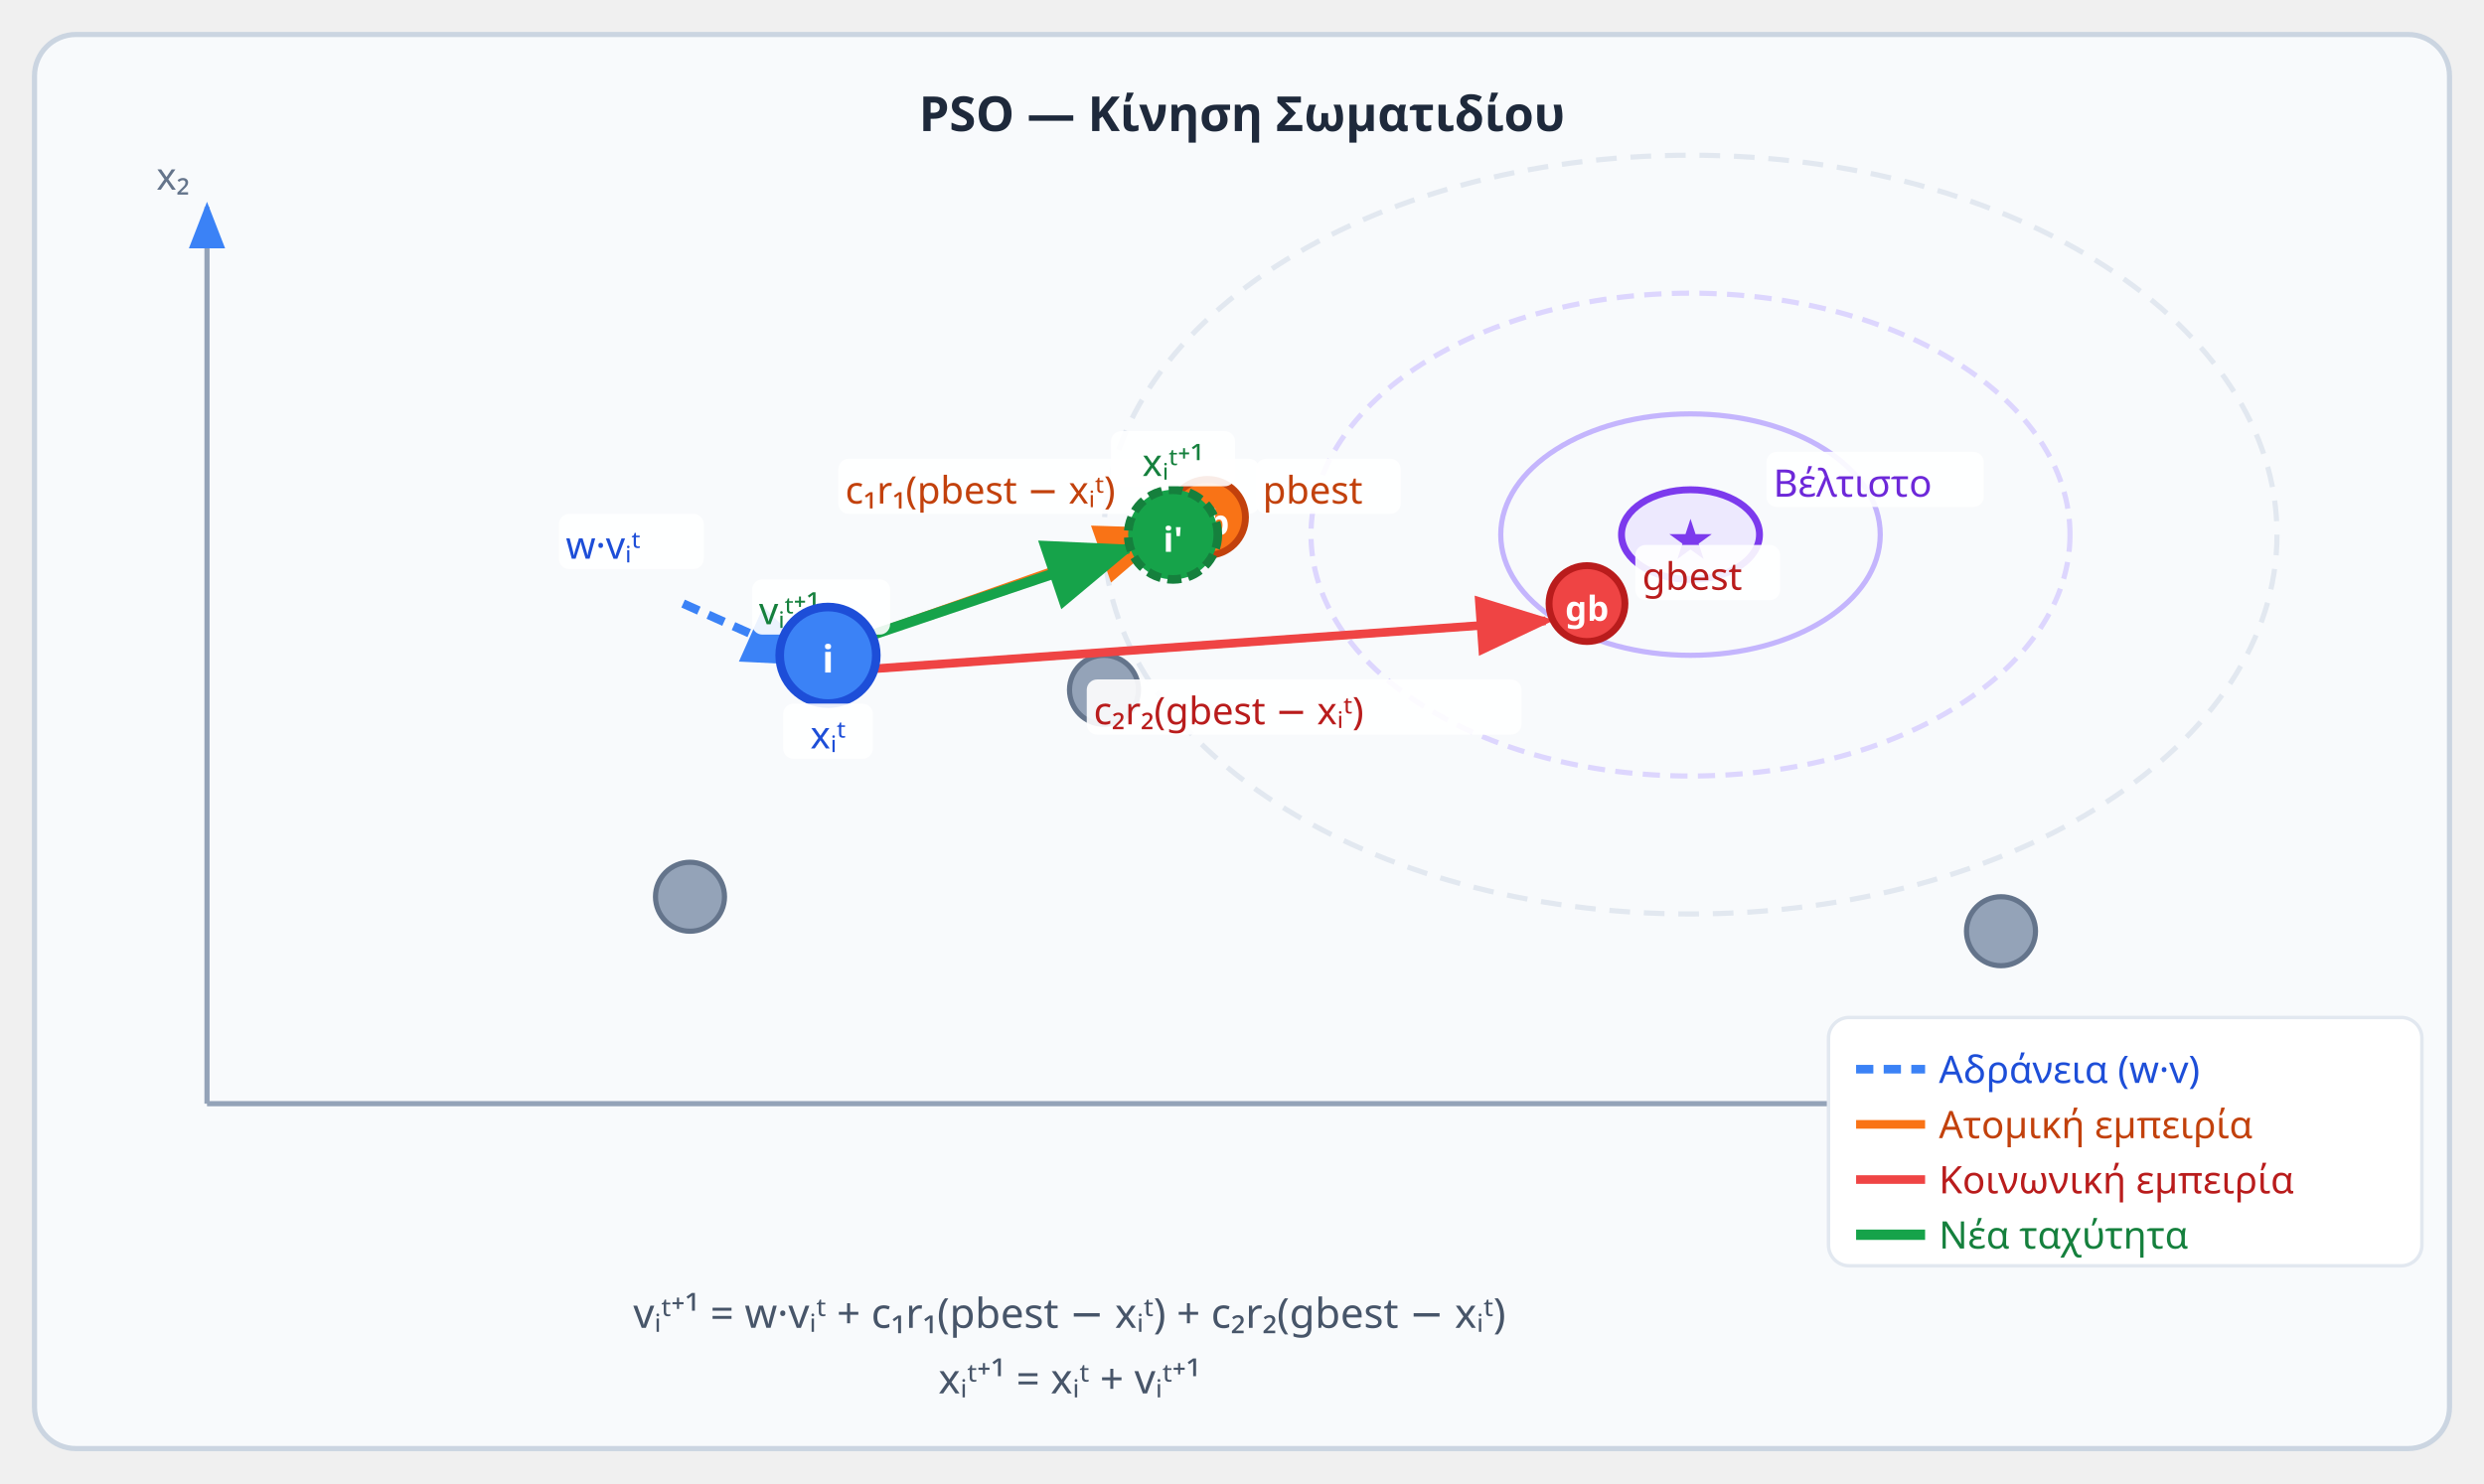
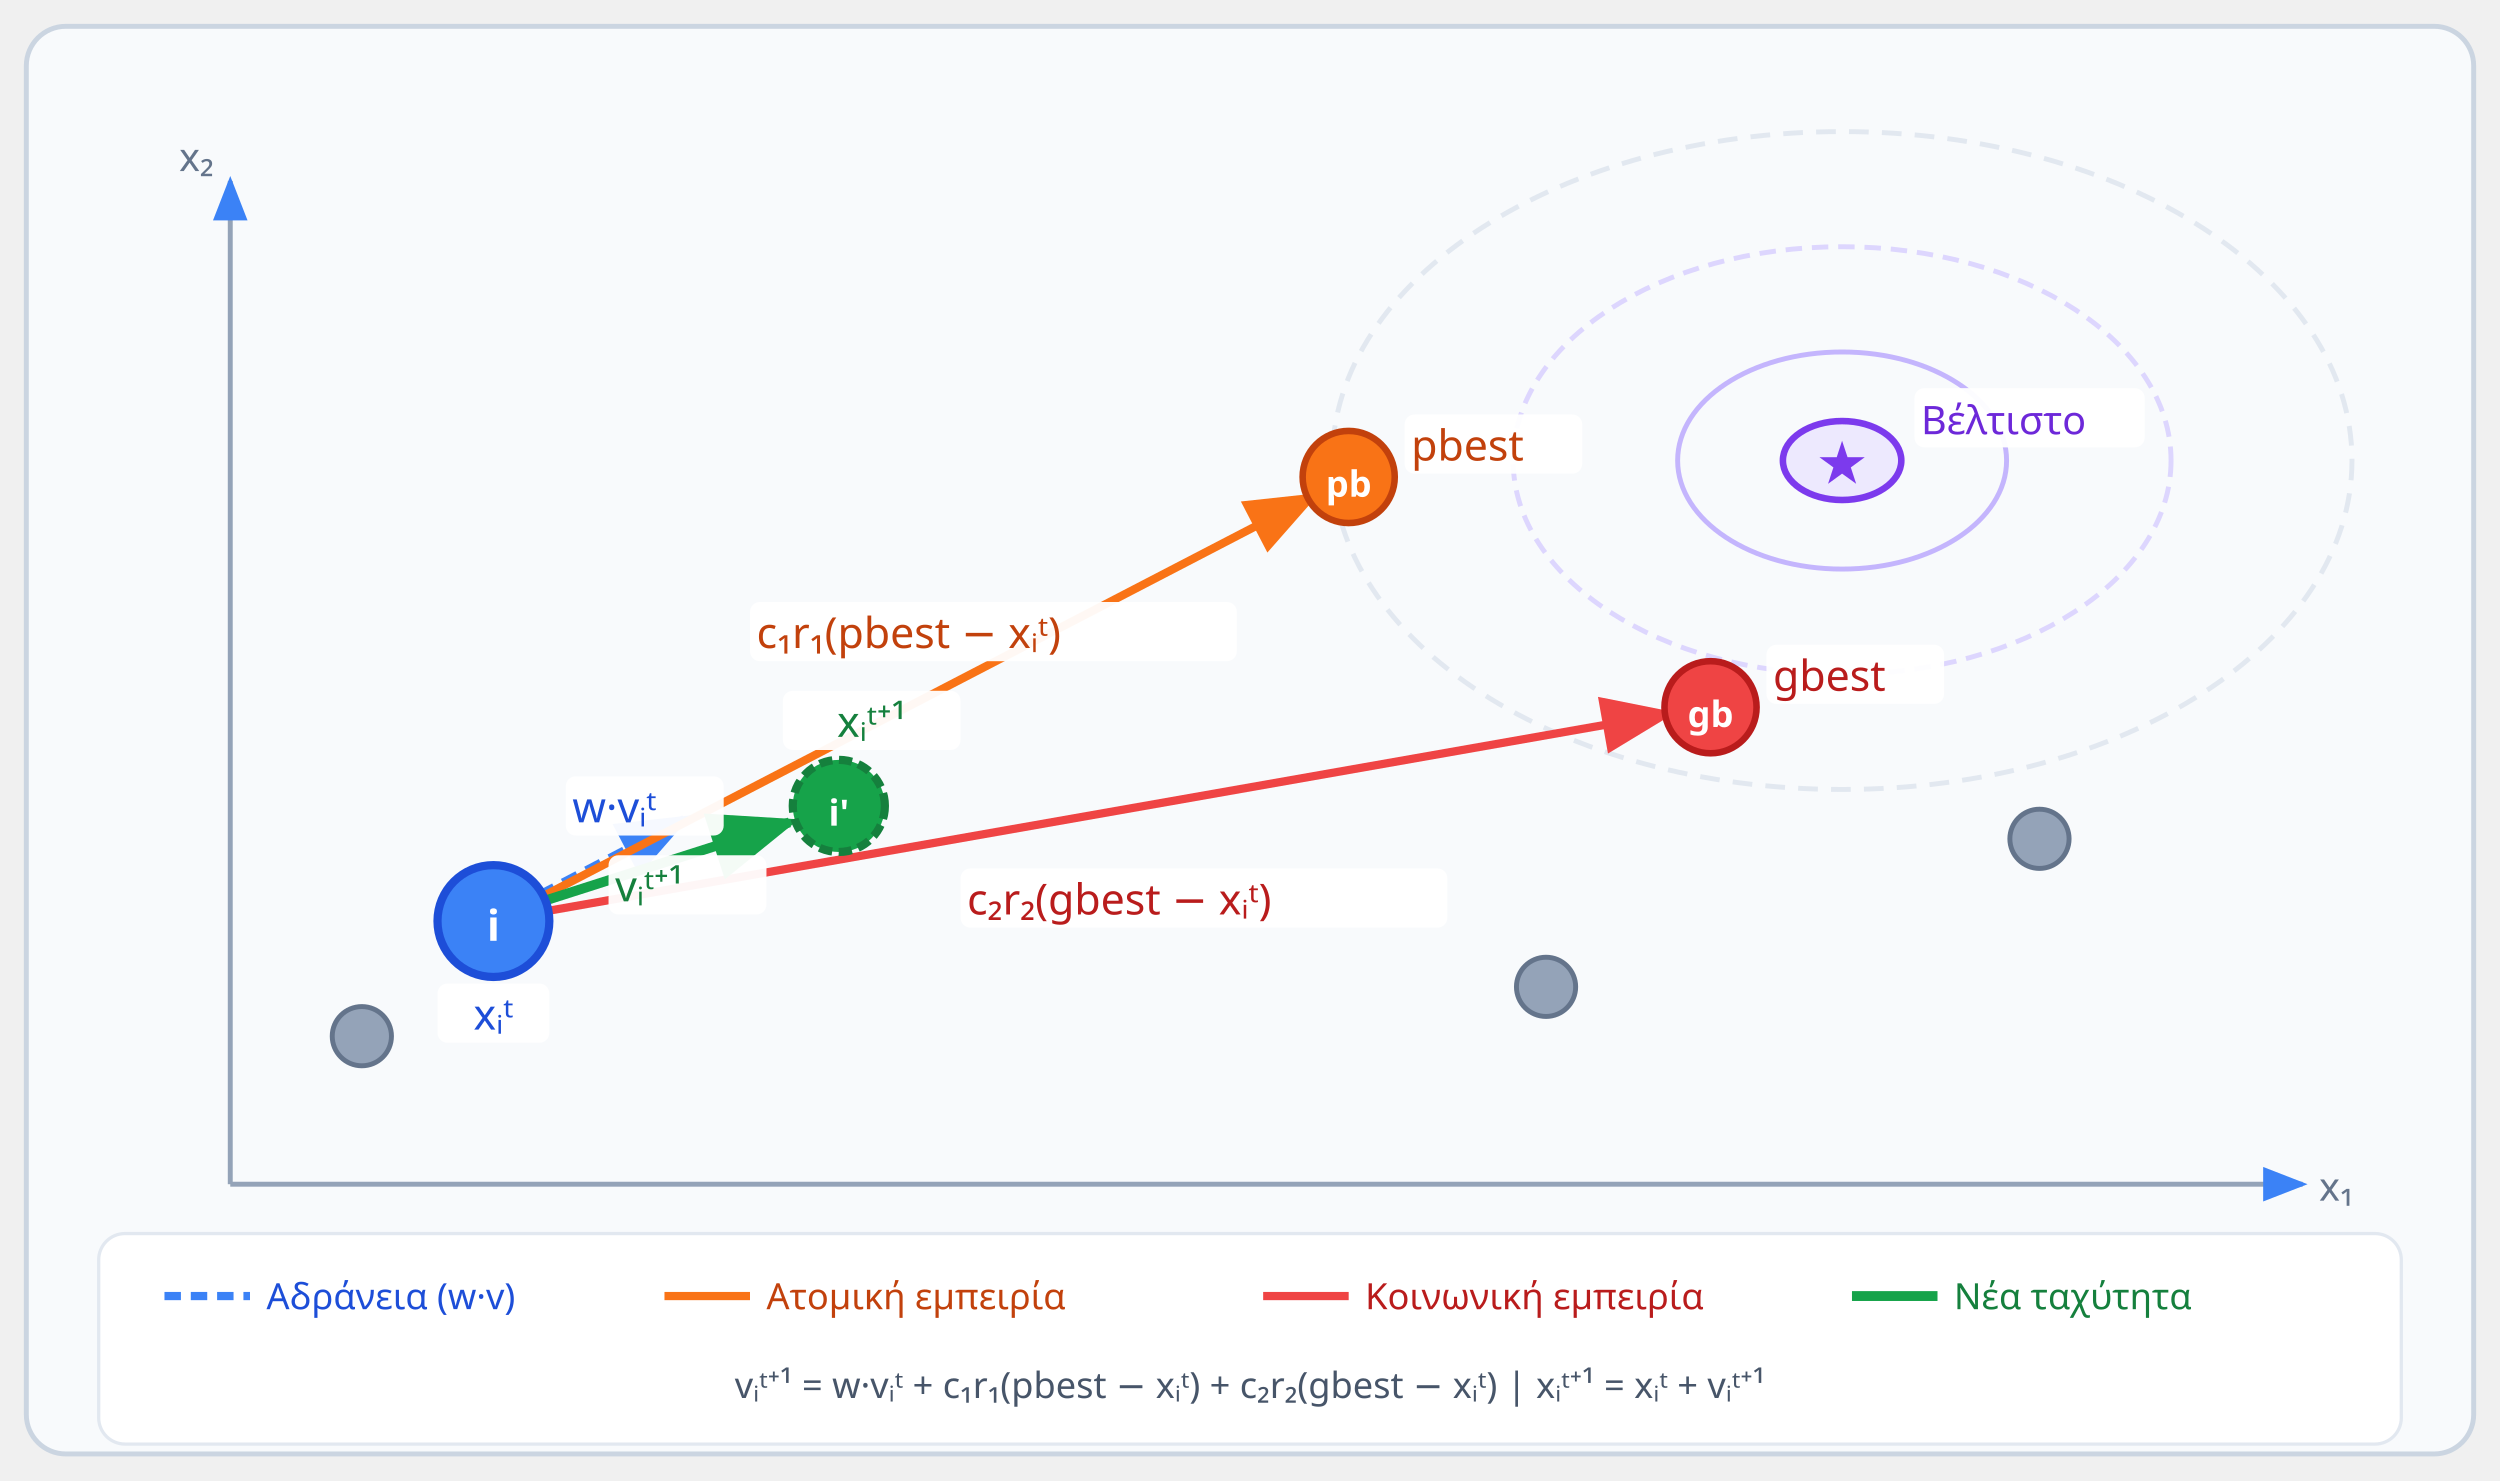
- <svg xmlns="http://www.w3.org/2000/svg" width="720" height="430" viewBox="0 0 720 430">
+ <svg xmlns="http://www.w3.org/2000/svg" width="760" height="450" viewBox="0 0 760 450">
  <defs>
    <marker id="arr-blue" markerWidth="9" markerHeight="7" refX="8" refY="3.5" orient="auto">
      <polygon points="0 0,9 3.5,0 7" fill="#3b82f6" />
    </marker>
    <marker id="arr-orange" markerWidth="9" markerHeight="7" refX="8" refY="3.5" orient="auto">
      <polygon points="0 0,9 3.5,0 7" fill="#f97316" />
    </marker>
    <marker id="arr-red" markerWidth="9" markerHeight="7" refX="8" refY="3.5" orient="auto">
      <polygon points="0 0,9 3.5,0 7" fill="#ef4444" />
    </marker>
    <marker id="arr-green" markerWidth="9" markerHeight="7" refX="8" refY="3.5" orient="auto">
      <polygon points="0 0,9 3.5,0 7" fill="#16a34a" />
    </marker>
  </defs>
-   <rect x="10" y="10" width="700" height="410" rx="12" fill="#f8fafc" stroke="#cbd5e1" stroke-width="1.5" />
-   <text x="360" y="38" text-anchor="middle" font-family="sans-serif" font-size="14" font-weight="bold" fill="#1e293b">PSO — Κίνηση Σωματιδίου</text>
-   <line x1="60" y1="320" x2="660" y2="320" stroke="#94a3b8" stroke-width="1.5" marker-end="url(#arr-blue)" />
-   <line x1="60" y1="320" x2="60" y2="60" stroke="#94a3b8" stroke-width="1.5" marker-end="url(#arr-blue)" />
-   <text x="665" y="325" font-family="sans-serif" font-size="11" fill="#64748b">x₁</text>
-   <text x="55" y="55" text-anchor="end" font-family="sans-serif" font-size="11" fill="#64748b">x₂</text>
-   <ellipse cx="490" cy="155" rx="170" ry="110" fill="none" stroke="#e2e8f0" stroke-width="1.5" stroke-dasharray="6,4" />
-   <ellipse cx="490" cy="155" rx="110" ry="70" fill="none" stroke="#ddd6fe" stroke-width="1.5" stroke-dasharray="5,3" />
-   <ellipse cx="490" cy="155" rx="55" ry="35" fill="none" stroke="#c4b5fd" stroke-width="1.5" />
-   <ellipse cx="490" cy="155" rx="20" ry="13" fill="#ede9fe" stroke="#7c3aed" stroke-width="2" />
-   <text x="490" y="162" text-anchor="middle" font-family="sans-serif" font-size="16" fill="#7c3aed">★</text>
-   <rect x="512" y="131" width="63" height="16" rx="3" fill="white" opacity="0.9" />
-   <text x="514" y="144" font-family="sans-serif" font-size="11" fill="#6d28d9">Βέλτιστο</text>
-   <circle cx="200" cy="260" r="10" fill="#94a3b8" stroke="#64748b" stroke-width="1.5" />
-   <circle cx="320" cy="200" r="10" fill="#94a3b8" stroke="#64748b" stroke-width="1.5" />
-   <circle cx="580" cy="270" r="10" fill="#94a3b8" stroke="#64748b" stroke-width="1.5" />
-   <line x1="198" y1="175" x2="236" y2="192" stroke="#3b82f6" stroke-width="2.5" marker-end="url(#arr-blue)" stroke-dasharray="5,3" />
-   <line x1="250" y1="185" x2="338" y2="154" stroke="#f97316" stroke-width="2.5" marker-end="url(#arr-orange)" />
-   <line x1="252" y1="194" x2="448" y2="180" stroke="#ef4444" stroke-width="2.5" marker-end="url(#arr-red)" />
-   <line x1="253" y1="184" x2="327" y2="159" stroke="#16a34a" stroke-width="3" marker-end="url(#arr-green)" />
-   <rect x="162" y="149" width="42" height="16" rx="3" fill="white" opacity="0.9" />
-   <text x="164" y="162" font-family="sans-serif" font-size="11" fill="#1d4ed8">w·vᵢᵗ</text>
-   <rect x="243" y="133" width="122" height="16" rx="3" fill="white" opacity="0.9" />
-   <text x="245" y="146" font-family="sans-serif" font-size="11" fill="#c2410c">c₁r₁(pbest − xᵢᵗ)</text>
-   <rect x="218" y="168" width="40" height="16" rx="3" fill="white" opacity="0.9" />
-   <text x="220" y="181" font-family="sans-serif" font-size="11" fill="#15803d">vᵢᵗ⁺¹</text>
-   <rect x="315" y="197" width="126" height="16" rx="3" fill="white" opacity="0.9" />
-   <text x="317" y="210" font-family="sans-serif" font-size="11" fill="#b91c1c">c₂r₂(gbest − xᵢᵗ)</text>
-   <circle cx="240" cy="190" r="14" fill="#3b82f6" stroke="#1d4ed8" stroke-width="2.5" />
-   <text x="240" y="195" text-anchor="middle" font-family="sans-serif" font-size="11" font-weight="bold" fill="white">i</text>
-   <rect x="227" y="204" width="26" height="16" rx="3" fill="white" opacity="0.9" />
-   <text x="240" y="217" text-anchor="middle" font-family="sans-serif" font-size="11" fill="#1d4ed8">xᵢᵗ</text>
-   <circle cx="350" cy="150" r="11" fill="#f97316" stroke="#c2410c" stroke-width="2" />
-   <text x="350" y="155" text-anchor="middle" font-family="sans-serif" font-size="10" font-weight="bold" fill="white">pb</text>
-   <rect x="364" y="133" width="42" height="16" rx="3" fill="white" opacity="0.9" />
-   <text x="366" y="146" font-family="sans-serif" font-size="11" fill="#c2410c">pbest</text>
-   <circle cx="460" cy="175" r="11" fill="#ef4444" stroke="#b91c1c" stroke-width="2" />
-   <text x="460" y="180" text-anchor="middle" font-family="sans-serif" font-size="10" font-weight="bold" fill="white">gb</text>
-   <rect x="474" y="158" width="42" height="16" rx="3" fill="white" opacity="0.9" />
-   <text x="476" y="171" font-family="sans-serif" font-size="11" fill="#b91c1c">gbest</text>
-   <circle cx="340" cy="155" r="13" fill="#16a34a" stroke="#15803d" stroke-width="2.5" stroke-dasharray="4,2" />
-   <text x="340" y="160" text-anchor="middle" font-family="sans-serif" font-size="10" font-weight="bold" fill="white">i'</text>
-   <rect x="322" y="125" width="36" height="16" rx="3" fill="white" opacity="0.9" />
-   <text x="340" y="138" text-anchor="middle" font-family="sans-serif" font-size="11" fill="#15803d">xᵢᵗ⁺¹</text>
-   <rect x="530" y="295" width="172" height="72" rx="6" fill="white" stroke="#e2e8f0" stroke-width="1" />
-   <line x1="538" y1="310" x2="558" y2="310" stroke="#3b82f6" stroke-width="2.5" stroke-dasharray="5,3" />
-   <text x="562" y="314" font-family="sans-serif" font-size="11" fill="#1d4ed8">Αδράνεια (w·v)</text>
-   <line x1="538" y1="326" x2="558" y2="326" stroke="#f97316" stroke-width="2.5" />
-   <text x="562" y="330" font-family="sans-serif" font-size="11" fill="#c2410c">Ατομική εμπειρία</text>
-   <line x1="538" y1="342" x2="558" y2="342" stroke="#ef4444" stroke-width="2.5" />
-   <text x="562" y="346" font-family="sans-serif" font-size="11" fill="#b91c1c">Κοινωνική εμπειρία</text>
-   <line x1="538" y1="358" x2="558" y2="358" stroke="#16a34a" stroke-width="3" />
-   <text x="562" y="362" font-family="sans-serif" font-size="11" fill="#15803d">Νέα ταχύτητα</text>
-   <text x="310" y="385" text-anchor="middle" font-family="sans-serif" font-size="12" fill="#475569">vᵢᵗ⁺¹ = w·vᵢᵗ + c₁r₁(pbest − xᵢᵗ) + c₂r₂(gbest − xᵢᵗ)</text>
-   <text x="310" y="404" text-anchor="middle" font-family="sans-serif" font-size="12" fill="#475569">xᵢᵗ⁺¹ = xᵢᵗ + vᵢᵗ⁺¹</text>
+   <rect x="8" y="8" width="744" height="434" rx="12" fill="#f8fafc" stroke="#cbd5e1" stroke-width="1.5" />
+   <line x1="70" y1="360" x2="700" y2="360" stroke="#94a3b8" stroke-width="1.5" marker-end="url(#arr-blue)" />
+   <line x1="70" y1="360" x2="70" y2="55" stroke="#94a3b8" stroke-width="1.5" marker-end="url(#arr-blue)" />
+   <text x="705" y="365" font-family="sans-serif" font-size="12" fill="#64748b">x₁</text>
+   <text x="65" y="52" text-anchor="end" font-family="sans-serif" font-size="12" fill="#64748b">x₂</text>
+   <ellipse cx="560" cy="140" rx="155" ry="100" fill="none" stroke="#e2e8f0" stroke-width="1.5" stroke-dasharray="6,4" />
+   <ellipse cx="560" cy="140" rx="100" ry="65" fill="none" stroke="#ddd6fe" stroke-width="1.5" stroke-dasharray="5,3" />
+   <ellipse cx="560" cy="140" rx="50" ry="33" fill="none" stroke="#c4b5fd" stroke-width="1.5" />
+   <ellipse cx="560" cy="140" rx="18" ry="12" fill="#ede9fe" stroke="#7c3aed" stroke-width="2" />
+   <text x="560" y="147" text-anchor="middle" font-family="sans-serif" font-size="18" fill="#7c3aed">★</text>
+   <rect x="582" y="118" width="70" height="18" rx="3" fill="white" opacity="0.95" />
+   <text x="584" y="132" font-family="sans-serif" font-size="12" fill="#6d28d9">Βέλτιστο</text>
+   <circle cx="470" cy="300" r="9" fill="#94a3b8" stroke="#64748b" stroke-width="1.5" />
+   <circle cx="620" cy="255" r="9" fill="#94a3b8" stroke="#64748b" stroke-width="1.5" />
+   <circle cx="110" cy="315" r="9" fill="#94a3b8" stroke="#64748b" stroke-width="1.5" />
+   <line x1="164" y1="272" x2="208" y2="249" stroke="#3b82f6" stroke-width="2.5" marker-end="url(#arr-blue)" stroke-dasharray="5,3" />
+   <line x1="164" y1="273" x2="399" y2="151" stroke="#f97316" stroke-width="2.5" marker-end="url(#arr-orange)" />
+   <line x1="166" y1="277" x2="507" y2="217" stroke="#ef4444" stroke-width="2.5" marker-end="url(#arr-red)" />
+   <line x1="165" y1="274" x2="240" y2="250" stroke="#16a34a" stroke-width="3" marker-end="url(#arr-green)" />
+   <rect x="172" y="236" width="48" height="18" rx="3" fill="white" opacity="0.95" />
+   <text x="174" y="250" font-family="sans-serif" font-size="13" fill="#1d4ed8">w·vᵢᵗ</text>
+   <rect x="228" y="183" width="148" height="18" rx="3" fill="white" opacity="0.95" />
+   <text x="230" y="197" font-family="sans-serif" font-size="13" fill="#c2410c">c₁r₁(pbest − xᵢᵗ)</text>
+   <rect x="185" y="260" width="48" height="18" rx="3" fill="white" opacity="0.95" />
+   <text x="187" y="274" font-family="sans-serif" font-size="13" fill="#15803d">vᵢᵗ⁺¹</text>
+   <rect x="292" y="264" width="148" height="18" rx="3" fill="white" opacity="0.95" />
+   <text x="294" y="278" font-family="sans-serif" font-size="13" fill="#b91c1c">c₂r₂(gbest − xᵢᵗ)</text>
+   <circle cx="150" cy="280" r="17" fill="#3b82f6" stroke="#1d4ed8" stroke-width="2.5" />
+   <text x="150" y="286" text-anchor="middle" font-family="sans-serif" font-size="13" font-weight="bold" fill="white">i</text>
+   <rect x="133" y="299" width="34" height="18" rx="3" fill="white" opacity="0.95" />
+   <text x="150" y="313" text-anchor="middle" font-family="sans-serif" font-size="13" fill="#1d4ed8">xᵢᵗ</text>
+   <circle cx="410" cy="145" r="14" fill="#f97316" stroke="#c2410c" stroke-width="2" />
+   <text x="410" y="151" text-anchor="middle" font-family="sans-serif" font-size="11" font-weight="bold" fill="white">pb</text>
+   <rect x="427" y="126" width="54" height="18" rx="3" fill="white" opacity="0.95" />
+   <text x="429" y="140" font-family="sans-serif" font-size="13" fill="#c2410c">pbest</text>
+   <circle cx="520" cy="215" r="14" fill="#ef4444" stroke="#b91c1c" stroke-width="2" />
+   <text x="520" y="221" text-anchor="middle" font-family="sans-serif" font-size="11" font-weight="bold" fill="white">gb</text>
+   <rect x="537" y="196" width="54" height="18" rx="3" fill="white" opacity="0.95" />
+   <text x="539" y="210" font-family="sans-serif" font-size="13" fill="#b91c1c">gbest</text>
+   <circle cx="255" cy="245" r="14" fill="#16a34a" stroke="#15803d" stroke-width="2.5" stroke-dasharray="4,2" />
+   <text x="255" y="251" text-anchor="middle" font-family="sans-serif" font-size="11" font-weight="bold" fill="white">i'</text>
+   <rect x="238" y="210" width="54" height="18" rx="3" fill="white" opacity="0.95" />
+   <text x="265" y="224" text-anchor="middle" font-family="sans-serif" font-size="13" fill="#15803d">xᵢᵗ⁺¹</text>
+   <rect x="30" y="375" width="700" height="64" rx="8" fill="white" stroke="#e2e8f0" stroke-width="1" />
+   <line x1="50" y1="394" x2="76" y2="394" stroke="#3b82f6" stroke-width="2.5" stroke-dasharray="5,3" />
+   <text x="81" y="398" font-family="sans-serif" font-size="11" fill="#1d4ed8">Αδράνεια (w·v)</text>
+   <line x1="202" y1="394" x2="228" y2="394" stroke="#f97316" stroke-width="2.5" />
+   <text x="233" y="398" font-family="sans-serif" font-size="11" fill="#c2410c">Ατομική εμπειρία</text>
+   <line x1="384" y1="394" x2="410" y2="394" stroke="#ef4444" stroke-width="2.5" />
+   <text x="415" y="398" font-family="sans-serif" font-size="11" fill="#b91c1c">Κοινωνική εμπειρία</text>
+   <line x1="563" y1="394" x2="589" y2="394" stroke="#16a34a" stroke-width="3" />
+   <text x="594" y="398" font-family="sans-serif" font-size="11" fill="#15803d">Νέα ταχύτητα</text>
+   <text x="380" y="425" text-anchor="middle" font-family="sans-serif" font-size="11" fill="#475569">vᵢᵗ⁺¹ = w·vᵢᵗ + c₁r₁(pbest − xᵢᵗ) + c₂r₂(gbest − xᵢᵗ)   |   xᵢᵗ⁺¹ = xᵢᵗ + vᵢᵗ⁺¹</text>
</svg>
